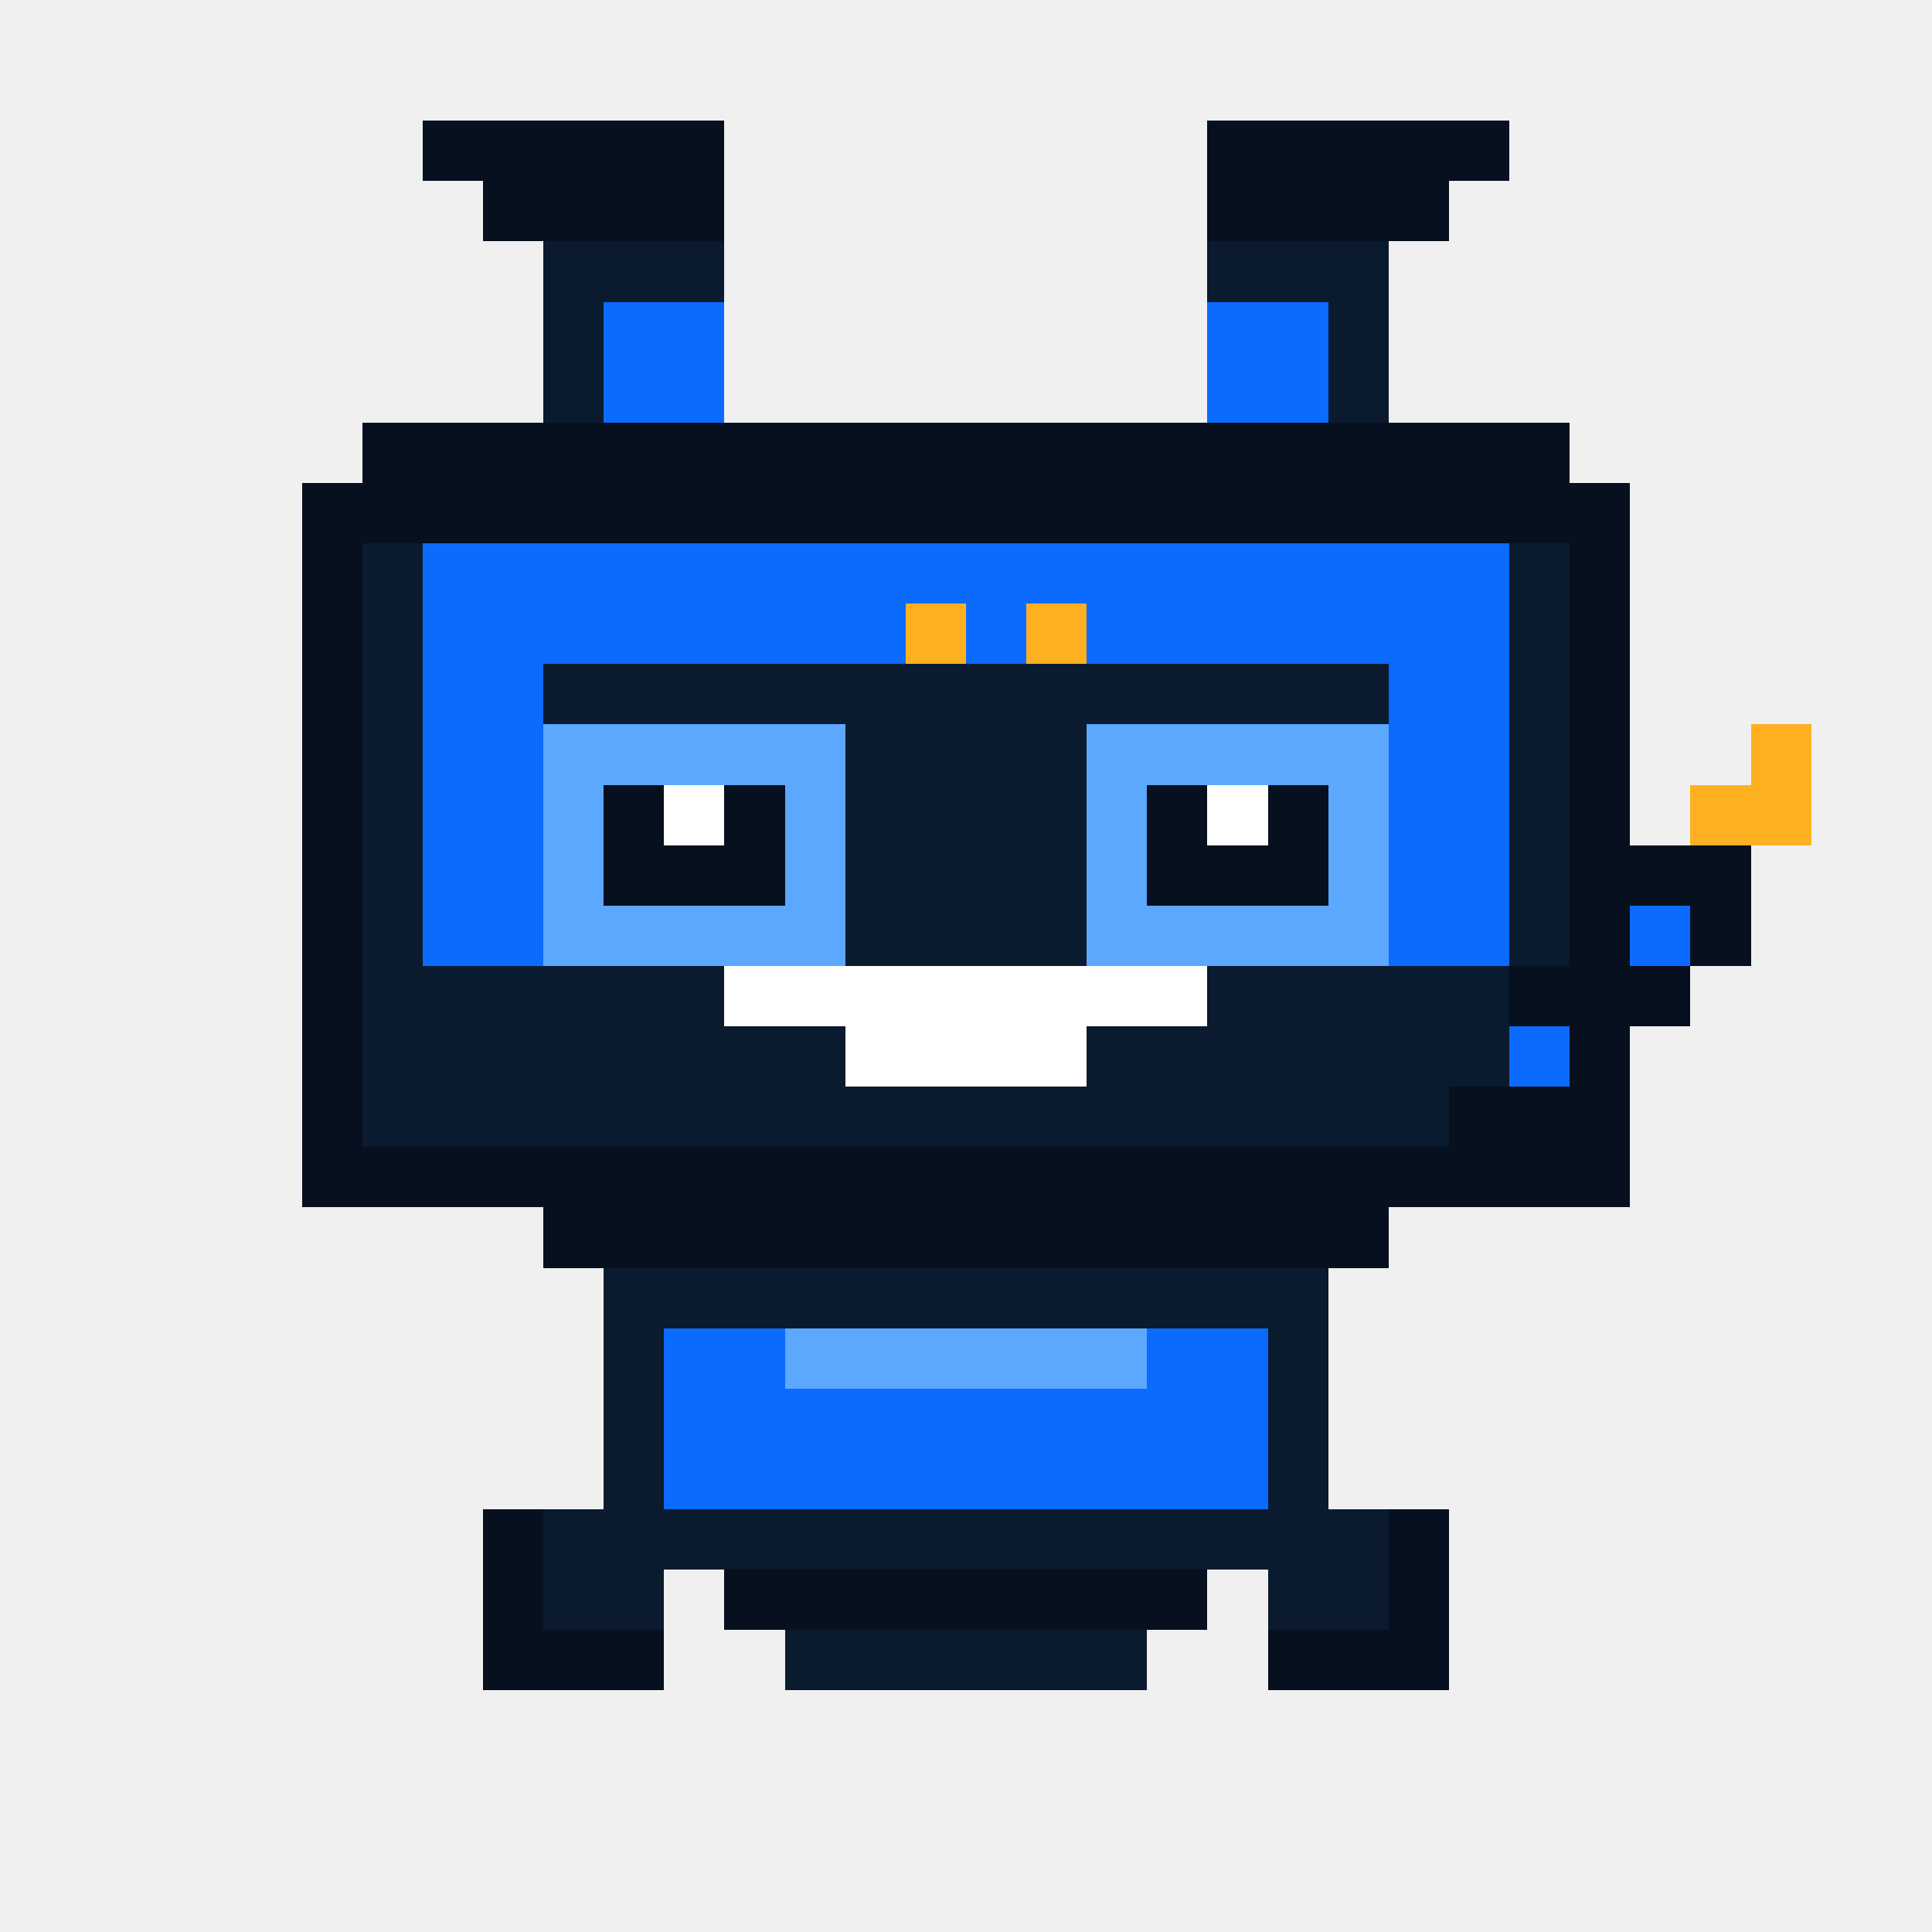
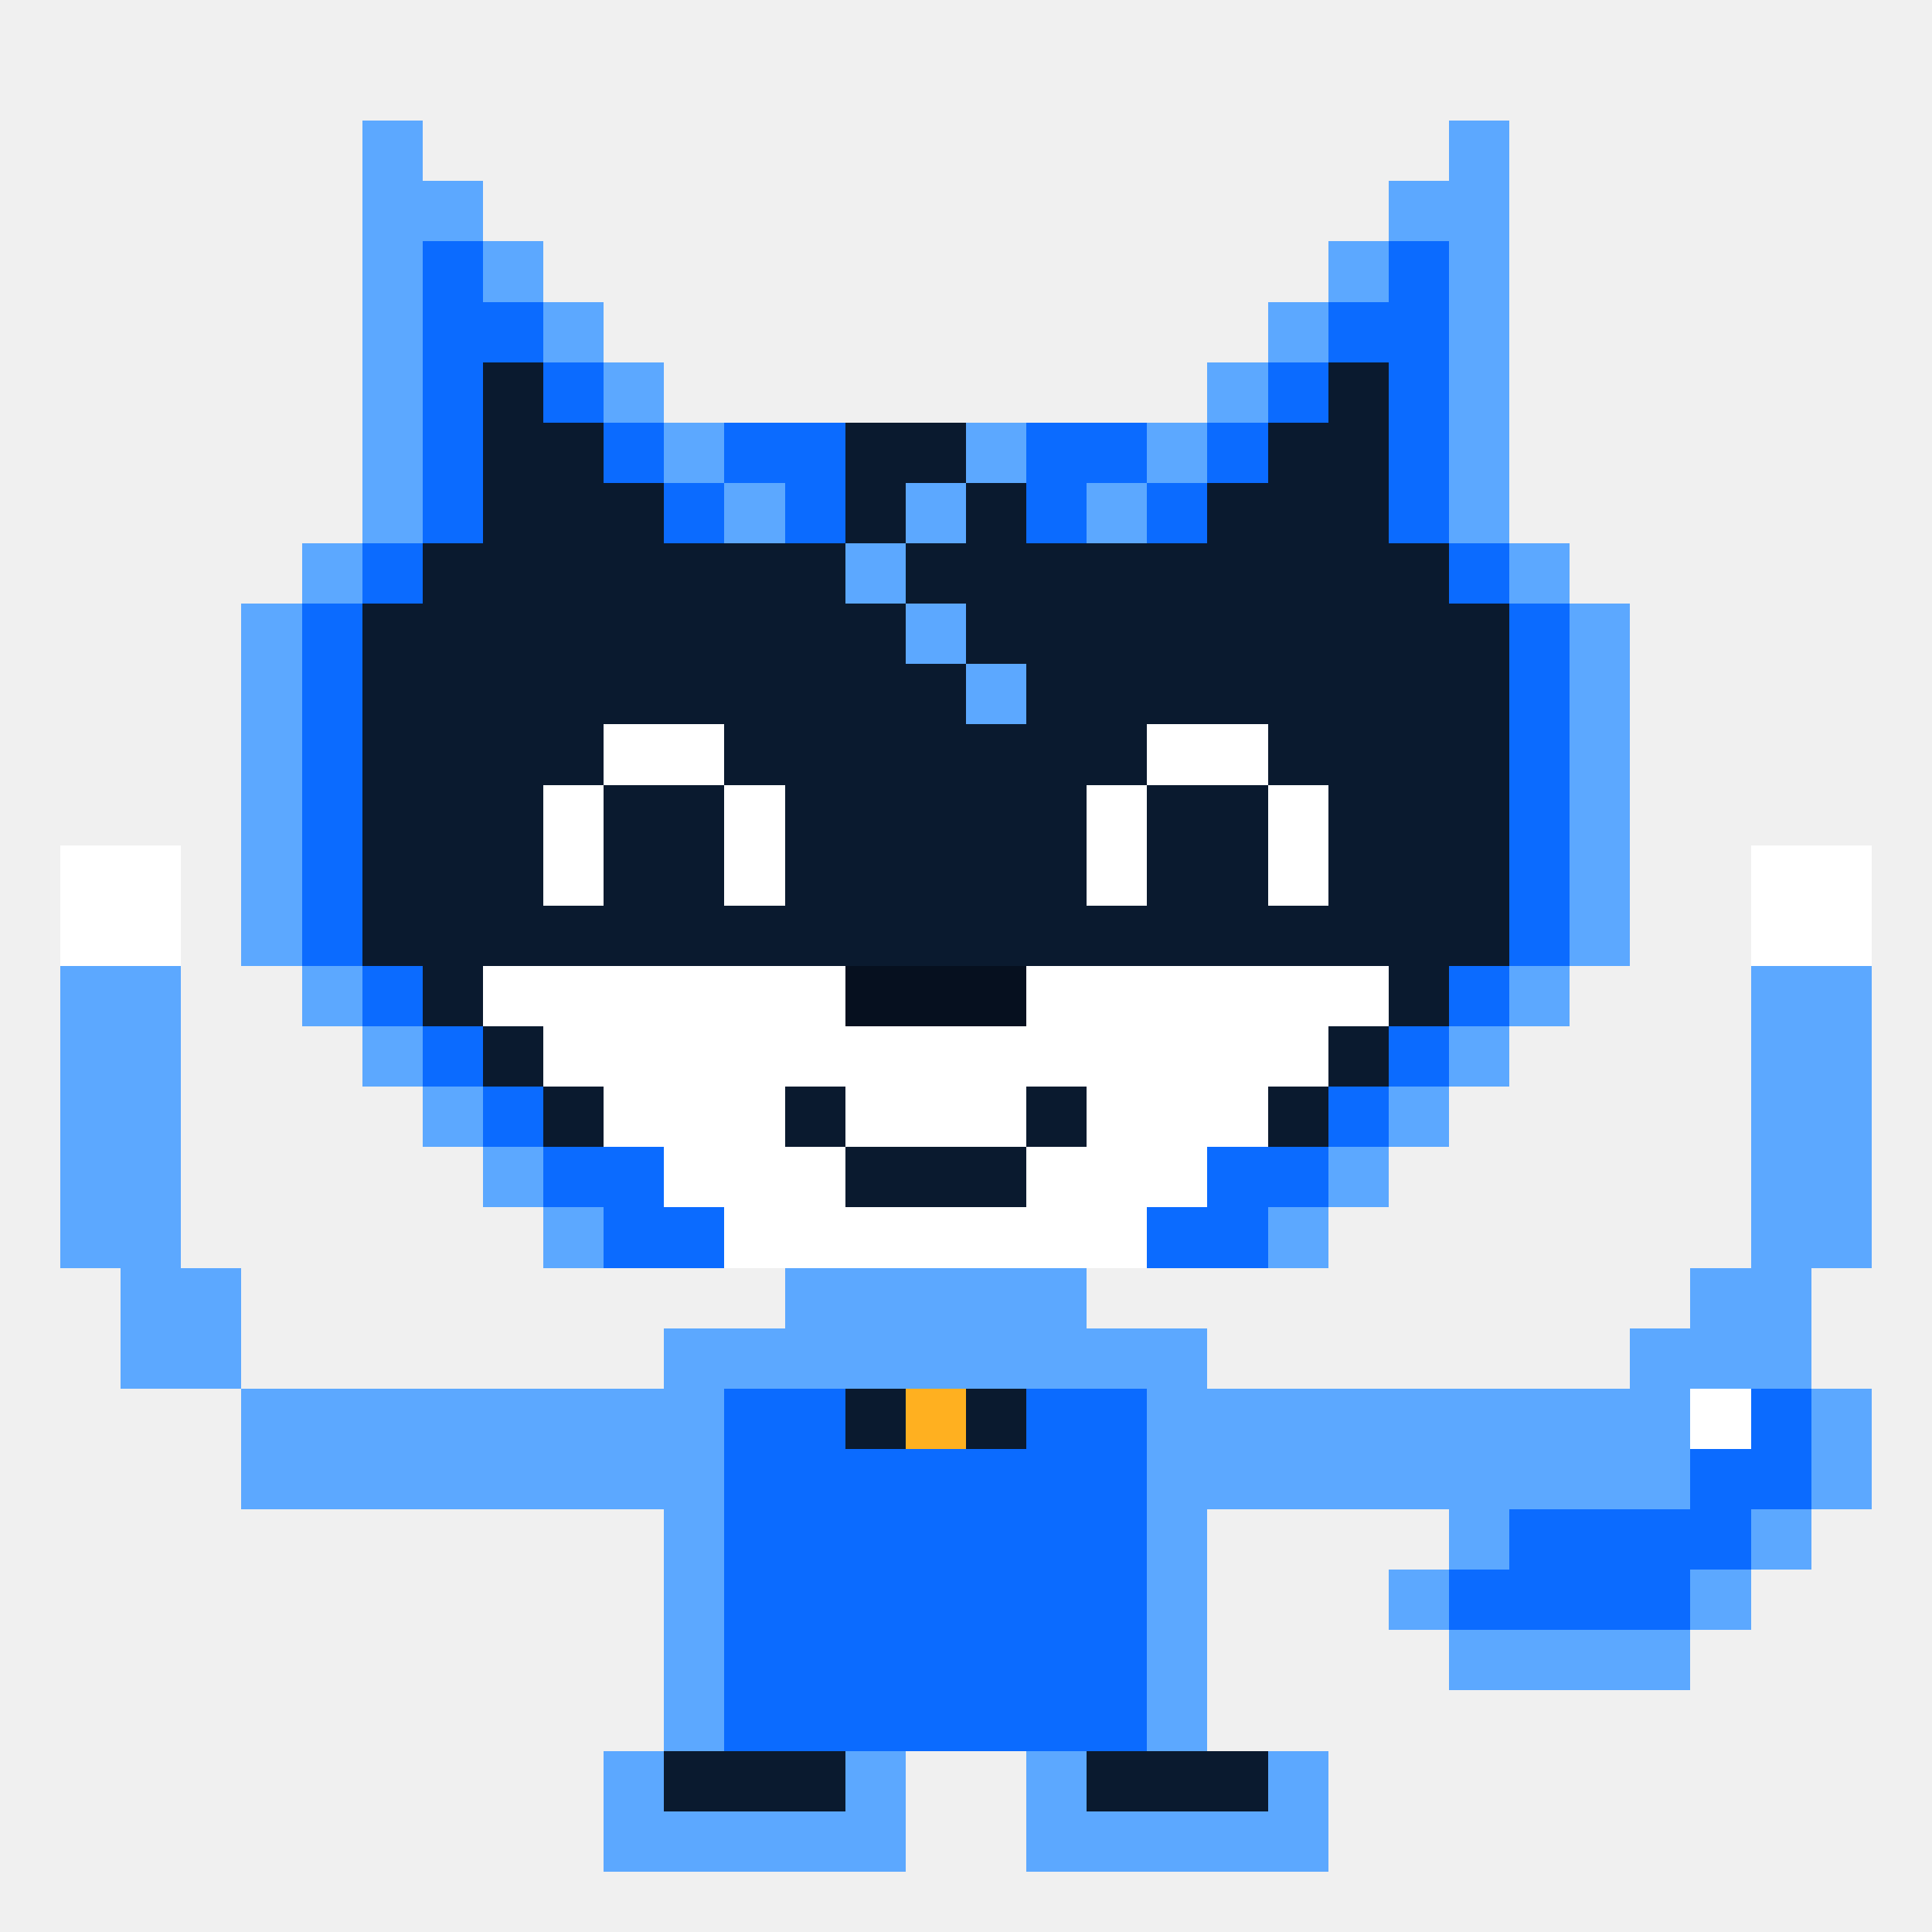
<svg xmlns="http://www.w3.org/2000/svg" viewBox="0 0 32 32" shape-rendering="crispEdges">
  <g>
-     <rect x="7" y="2" width="5" height="1" fill="#06101F" />
-     <rect x="20" y="2" width="5" height="1" fill="#06101F" />
-     <rect x="8" y="3" width="4" height="1" fill="#06101F" />
-     <rect x="20" y="3" width="4" height="1" fill="#06101F" />
-     <rect x="9" y="4" width="3" height="1" fill="#0A1A2F" />
-     <rect x="20" y="4" width="3" height="1" fill="#0A1A2F" />
-     <rect x="9" y="5" width="1" height="1" fill="#0A1A2F" />
-     <rect x="10" y="5" width="2" height="1" fill="#0B6BFF" />
-     <rect x="20" y="5" width="2" height="1" fill="#0B6BFF" />
-     <rect x="22" y="5" width="1" height="1" fill="#0A1A2F" />
-     <rect x="9" y="6" width="1" height="1" fill="#0A1A2F" />
-     <rect x="10" y="6" width="2" height="1" fill="#0B6BFF" />
-     <rect x="20" y="6" width="2" height="1" fill="#0B6BFF" />
+     <rect x="6" y="2" width="1" height="1" fill="#5CA8FF" />
+     <rect x="24" y="2" width="1" height="1" fill="#5CA8FF" />
+     <rect x="6" y="3" width="2" height="1" fill="#5CA8FF" />
+     <rect x="23" y="3" width="2" height="1" fill="#5CA8FF" />
+     <rect x="6" y="4" width="1" height="1" fill="#5CA8FF" />
+     <rect x="7" y="4" width="1" height="1" fill="#0B6BFF" />
+     <rect x="8" y="4" width="1" height="1" fill="#5CA8FF" />
+     <rect x="22" y="4" width="1" height="1" fill="#5CA8FF" />
+     <rect x="23" y="4" width="1" height="1" fill="#0B6BFF" />
+     <rect x="24" y="4" width="1" height="1" fill="#5CA8FF" />
+     <rect x="6" y="5" width="1" height="1" fill="#5CA8FF" />
+     <rect x="7" y="5" width="2" height="1" fill="#0B6BFF" />
+     <rect x="9" y="5" width="1" height="1" fill="#5CA8FF" />
+     <rect x="21" y="5" width="1" height="1" fill="#5CA8FF" />
+     <rect x="22" y="5" width="2" height="1" fill="#0B6BFF" />
+     <rect x="24" y="5" width="1" height="1" fill="#5CA8FF" />
+     <rect x="6" y="6" width="1" height="1" fill="#5CA8FF" />
+     <rect x="7" y="6" width="1" height="1" fill="#0B6BFF" />
+     <rect x="8" y="6" width="1" height="1" fill="#0A1A2F" />
+     <rect x="9" y="6" width="1" height="1" fill="#0B6BFF" />
+     <rect x="10" y="6" width="1" height="1" fill="#5CA8FF" />
+     <rect x="20" y="6" width="1" height="1" fill="#5CA8FF" />
+     <rect x="21" y="6" width="1" height="1" fill="#0B6BFF" />
    <rect x="22" y="6" width="1" height="1" fill="#0A1A2F" />
-     <rect x="6" y="7" width="20" height="1" fill="#06101F" />
-     <rect x="5" y="8" width="22" height="1" fill="#06101F" />
-     <rect x="5" y="9" width="1" height="1" fill="#06101F" />
-     <rect x="6" y="9" width="1" height="1" fill="#0A1A2F" />
-     <rect x="7" y="9" width="18" height="1" fill="#0B6BFF" />
-     <rect x="25" y="9" width="1" height="1" fill="#0A1A2F" />
-     <rect x="26" y="9" width="1" height="1" fill="#06101F" />
-     <rect x="5" y="10" width="1" height="1" fill="#06101F" />
-     <rect x="6" y="10" width="1" height="1" fill="#0A1A2F" />
-     <rect x="7" y="10" width="8" height="1" fill="#0B6BFF" />
-     <rect x="15" y="10" width="1" height="1" fill="#FFB020" />
-     <rect x="16" y="10" width="1" height="1" fill="#0B6BFF" />
-     <rect x="17" y="10" width="1" height="1" fill="#FFB020" />
-     <rect x="18" y="10" width="7" height="1" fill="#0B6BFF" />
-     <rect x="25" y="10" width="1" height="1" fill="#0A1A2F" />
-     <rect x="26" y="10" width="1" height="1" fill="#06101F" />
-     <rect x="5" y="11" width="1" height="1" fill="#06101F" />
-     <rect x="6" y="11" width="1" height="1" fill="#0A1A2F" />
-     <rect x="7" y="11" width="2" height="1" fill="#0B6BFF" />
-     <rect x="9" y="11" width="14" height="1" fill="#0A1A2F" />
-     <rect x="23" y="11" width="2" height="1" fill="#0B6BFF" />
-     <rect x="25" y="11" width="1" height="1" fill="#0A1A2F" />
-     <rect x="26" y="11" width="1" height="1" fill="#06101F" />
-     <rect x="5" y="12" width="1" height="1" fill="#06101F" />
-     <rect x="6" y="12" width="1" height="1" fill="#0A1A2F" />
-     <rect x="7" y="12" width="2" height="1" fill="#0B6BFF" />
-     <rect x="9" y="12" width="5" height="1" fill="#5CA8FF" />
-     <rect x="14" y="12" width="4" height="1" fill="#0A1A2F" />
-     <rect x="18" y="12" width="5" height="1" fill="#5CA8FF" />
-     <rect x="23" y="12" width="2" height="1" fill="#0B6BFF" />
-     <rect x="25" y="12" width="1" height="1" fill="#0A1A2F" />
-     <rect x="26" y="12" width="1" height="1" fill="#06101F" />
-     <rect x="29" y="12" width="1" height="1" fill="#FFB020" />
-     <rect x="5" y="13" width="1" height="1" fill="#06101F" />
-     <rect x="6" y="13" width="1" height="1" fill="#0A1A2F" />
-     <rect x="7" y="13" width="2" height="1" fill="#0B6BFF" />
-     <rect x="9" y="13" width="1" height="1" fill="#5CA8FF" />
-     <rect x="10" y="13" width="1" height="1" fill="#06101F" />
-     <rect x="11" y="13" width="1" height="1" fill="#FFFFFF" />
-     <rect x="12" y="13" width="1" height="1" fill="#06101F" />
-     <rect x="13" y="13" width="1" height="1" fill="#5CA8FF" />
-     <rect x="14" y="13" width="4" height="1" fill="#0A1A2F" />
-     <rect x="18" y="13" width="1" height="1" fill="#5CA8FF" />
-     <rect x="19" y="13" width="1" height="1" fill="#06101F" />
-     <rect x="20" y="13" width="1" height="1" fill="#FFFFFF" />
-     <rect x="21" y="13" width="1" height="1" fill="#06101F" />
-     <rect x="22" y="13" width="1" height="1" fill="#5CA8FF" />
-     <rect x="23" y="13" width="2" height="1" fill="#0B6BFF" />
-     <rect x="25" y="13" width="1" height="1" fill="#0A1A2F" />
-     <rect x="26" y="13" width="1" height="1" fill="#06101F" />
-     <rect x="28" y="13" width="2" height="1" fill="#FFB020" />
-     <rect x="5" y="14" width="1" height="1" fill="#06101F" />
-     <rect x="6" y="14" width="1" height="1" fill="#0A1A2F" />
-     <rect x="7" y="14" width="2" height="1" fill="#0B6BFF" />
-     <rect x="9" y="14" width="1" height="1" fill="#5CA8FF" />
-     <rect x="10" y="14" width="3" height="1" fill="#06101F" />
-     <rect x="13" y="14" width="1" height="1" fill="#5CA8FF" />
-     <rect x="14" y="14" width="4" height="1" fill="#0A1A2F" />
-     <rect x="18" y="14" width="1" height="1" fill="#5CA8FF" />
-     <rect x="19" y="14" width="3" height="1" fill="#06101F" />
-     <rect x="22" y="14" width="1" height="1" fill="#5CA8FF" />
-     <rect x="23" y="14" width="2" height="1" fill="#0B6BFF" />
-     <rect x="25" y="14" width="1" height="1" fill="#0A1A2F" />
-     <rect x="26" y="14" width="3" height="1" fill="#06101F" />
-     <rect x="5" y="15" width="1" height="1" fill="#06101F" />
-     <rect x="6" y="15" width="1" height="1" fill="#0A1A2F" />
-     <rect x="7" y="15" width="2" height="1" fill="#0B6BFF" />
-     <rect x="9" y="15" width="5" height="1" fill="#5CA8FF" />
-     <rect x="14" y="15" width="4" height="1" fill="#0A1A2F" />
-     <rect x="18" y="15" width="5" height="1" fill="#5CA8FF" />
-     <rect x="23" y="15" width="2" height="1" fill="#0B6BFF" />
-     <rect x="25" y="15" width="1" height="1" fill="#0A1A2F" />
-     <rect x="26" y="15" width="1" height="1" fill="#06101F" />
-     <rect x="27" y="15" width="1" height="1" fill="#0B6BFF" />
-     <rect x="28" y="15" width="1" height="1" fill="#06101F" />
-     <rect x="5" y="16" width="1" height="1" fill="#06101F" />
-     <rect x="6" y="16" width="6" height="1" fill="#0A1A2F" />
-     <rect x="12" y="16" width="8" height="1" fill="#FFFFFF" />
-     <rect x="20" y="16" width="5" height="1" fill="#0A1A2F" />
-     <rect x="25" y="16" width="3" height="1" fill="#06101F" />
-     <rect x="5" y="17" width="1" height="1" fill="#06101F" />
-     <rect x="6" y="17" width="8" height="1" fill="#0A1A2F" />
-     <rect x="14" y="17" width="4" height="1" fill="#FFFFFF" />
-     <rect x="18" y="17" width="7" height="1" fill="#0A1A2F" />
-     <rect x="25" y="17" width="1" height="1" fill="#0B6BFF" />
-     <rect x="26" y="17" width="1" height="1" fill="#06101F" />
-     <rect x="5" y="18" width="1" height="1" fill="#06101F" />
-     <rect x="6" y="18" width="18" height="1" fill="#0A1A2F" />
-     <rect x="24" y="18" width="3" height="1" fill="#06101F" />
-     <rect x="5" y="19" width="22" height="1" fill="#06101F" />
-     <rect x="9" y="20" width="14" height="1" fill="#06101F" />
-     <rect x="10" y="21" width="12" height="1" fill="#0A1A2F" />
-     <rect x="10" y="22" width="1" height="1" fill="#0A1A2F" />
-     <rect x="11" y="22" width="2" height="1" fill="#0B6BFF" />
-     <rect x="13" y="22" width="6" height="1" fill="#5CA8FF" />
-     <rect x="19" y="22" width="2" height="1" fill="#0B6BFF" />
-     <rect x="21" y="22" width="1" height="1" fill="#0A1A2F" />
-     <rect x="10" y="23" width="1" height="1" fill="#0A1A2F" />
-     <rect x="11" y="23" width="10" height="1" fill="#0B6BFF" />
-     <rect x="21" y="23" width="1" height="1" fill="#0A1A2F" />
-     <rect x="10" y="24" width="1" height="1" fill="#0A1A2F" />
-     <rect x="11" y="24" width="10" height="1" fill="#0B6BFF" />
-     <rect x="21" y="24" width="1" height="1" fill="#0A1A2F" />
-     <rect x="8" y="25" width="1" height="1" fill="#06101F" />
-     <rect x="9" y="25" width="14" height="1" fill="#0A1A2F" />
-     <rect x="23" y="25" width="1" height="1" fill="#06101F" />
-     <rect x="8" y="26" width="1" height="1" fill="#06101F" />
-     <rect x="9" y="26" width="2" height="1" fill="#0A1A2F" />
-     <rect x="12" y="26" width="8" height="1" fill="#06101F" />
-     <rect x="21" y="26" width="2" height="1" fill="#0A1A2F" />
-     <rect x="23" y="26" width="1" height="1" fill="#06101F" />
-     <rect x="8" y="27" width="3" height="1" fill="#06101F" />
-     <rect x="13" y="27" width="6" height="1" fill="#0A1A2F" />
-     <rect x="21" y="27" width="3" height="1" fill="#06101F" />
+     <rect x="23" y="6" width="1" height="1" fill="#0B6BFF" />
+     <rect x="24" y="6" width="1" height="1" fill="#5CA8FF" />
+     <rect x="6" y="7" width="1" height="1" fill="#5CA8FF" />
+     <rect x="7" y="7" width="1" height="1" fill="#0B6BFF" />
+     <rect x="8" y="7" width="2" height="1" fill="#0A1A2F" />
+     <rect x="10" y="7" width="1" height="1" fill="#0B6BFF" />
+     <rect x="11" y="7" width="1" height="1" fill="#5CA8FF" />
+     <rect x="12" y="7" width="2" height="1" fill="#0B6BFF" />
+     <rect x="14" y="7" width="2" height="1" fill="#0A1A2F" />
+     <rect x="16" y="7" width="1" height="1" fill="#5CA8FF" />
+     <rect x="17" y="7" width="2" height="1" fill="#0B6BFF" />
+     <rect x="19" y="7" width="1" height="1" fill="#5CA8FF" />
+     <rect x="20" y="7" width="1" height="1" fill="#0B6BFF" />
+     <rect x="21" y="7" width="2" height="1" fill="#0A1A2F" />
+     <rect x="23" y="7" width="1" height="1" fill="#0B6BFF" />
+     <rect x="24" y="7" width="1" height="1" fill="#5CA8FF" />
+     <rect x="6" y="8" width="1" height="1" fill="#5CA8FF" />
+     <rect x="7" y="8" width="1" height="1" fill="#0B6BFF" />
+     <rect x="8" y="8" width="3" height="1" fill="#0A1A2F" />
+     <rect x="11" y="8" width="1" height="1" fill="#0B6BFF" />
+     <rect x="12" y="8" width="1" height="1" fill="#5CA8FF" />
+     <rect x="13" y="8" width="1" height="1" fill="#0B6BFF" />
+     <rect x="14" y="8" width="1" height="1" fill="#0A1A2F" />
+     <rect x="15" y="8" width="1" height="1" fill="#5CA8FF" />
+     <rect x="16" y="8" width="1" height="1" fill="#0A1A2F" />
+     <rect x="17" y="8" width="1" height="1" fill="#0B6BFF" />
+     <rect x="18" y="8" width="1" height="1" fill="#5CA8FF" />
+     <rect x="19" y="8" width="1" height="1" fill="#0B6BFF" />
+     <rect x="20" y="8" width="3" height="1" fill="#0A1A2F" />
+     <rect x="23" y="8" width="1" height="1" fill="#0B6BFF" />
+     <rect x="24" y="8" width="1" height="1" fill="#5CA8FF" />
+     <rect x="5" y="9" width="1" height="1" fill="#5CA8FF" />
+     <rect x="6" y="9" width="1" height="1" fill="#0B6BFF" />
+     <rect x="7" y="9" width="7" height="1" fill="#0A1A2F" />
+     <rect x="14" y="9" width="1" height="1" fill="#5CA8FF" />
+     <rect x="15" y="9" width="9" height="1" fill="#0A1A2F" />
+     <rect x="24" y="9" width="1" height="1" fill="#0B6BFF" />
+     <rect x="25" y="9" width="1" height="1" fill="#5CA8FF" />
+     <rect x="4" y="10" width="1" height="1" fill="#5CA8FF" />
+     <rect x="5" y="10" width="1" height="1" fill="#0B6BFF" />
+     <rect x="6" y="10" width="9" height="1" fill="#0A1A2F" />
+     <rect x="15" y="10" width="1" height="1" fill="#5CA8FF" />
+     <rect x="16" y="10" width="9" height="1" fill="#0A1A2F" />
+     <rect x="25" y="10" width="1" height="1" fill="#0B6BFF" />
+     <rect x="26" y="10" width="1" height="1" fill="#5CA8FF" />
+     <rect x="4" y="11" width="1" height="1" fill="#5CA8FF" />
+     <rect x="5" y="11" width="1" height="1" fill="#0B6BFF" />
+     <rect x="6" y="11" width="10" height="1" fill="#0A1A2F" />
+     <rect x="16" y="11" width="1" height="1" fill="#5CA8FF" />
+     <rect x="17" y="11" width="8" height="1" fill="#0A1A2F" />
+     <rect x="25" y="11" width="1" height="1" fill="#0B6BFF" />
+     <rect x="26" y="11" width="1" height="1" fill="#5CA8FF" />
+     <rect x="4" y="12" width="1" height="1" fill="#5CA8FF" />
+     <rect x="5" y="12" width="1" height="1" fill="#0B6BFF" />
+     <rect x="6" y="12" width="4" height="1" fill="#0A1A2F" />
+     <rect x="10" y="12" width="2" height="1" fill="#FFFFFF" />
+     <rect x="12" y="12" width="7" height="1" fill="#0A1A2F" />
+     <rect x="19" y="12" width="2" height="1" fill="#FFFFFF" />
+     <rect x="21" y="12" width="4" height="1" fill="#0A1A2F" />
+     <rect x="25" y="12" width="1" height="1" fill="#0B6BFF" />
+     <rect x="26" y="12" width="1" height="1" fill="#5CA8FF" />
+     <rect x="4" y="13" width="1" height="1" fill="#5CA8FF" />
+     <rect x="5" y="13" width="1" height="1" fill="#0B6BFF" />
+     <rect x="6" y="13" width="3" height="1" fill="#0A1A2F" />
+     <rect x="9" y="13" width="1" height="1" fill="#FFFFFF" />
+     <rect x="10" y="13" width="2" height="1" fill="#0A1A2F" />
+     <rect x="12" y="13" width="1" height="1" fill="#FFFFFF" />
+     <rect x="13" y="13" width="5" height="1" fill="#0A1A2F" />
+     <rect x="18" y="13" width="1" height="1" fill="#FFFFFF" />
+     <rect x="19" y="13" width="2" height="1" fill="#0A1A2F" />
+     <rect x="21" y="13" width="1" height="1" fill="#FFFFFF" />
+     <rect x="22" y="13" width="3" height="1" fill="#0A1A2F" />
+     <rect x="25" y="13" width="1" height="1" fill="#0B6BFF" />
+     <rect x="26" y="13" width="1" height="1" fill="#5CA8FF" />
+     <rect x="1" y="14" width="2" height="1" fill="#FFFFFF" />
+     <rect x="4" y="14" width="1" height="1" fill="#5CA8FF" />
+     <rect x="5" y="14" width="1" height="1" fill="#0B6BFF" />
+     <rect x="6" y="14" width="3" height="1" fill="#0A1A2F" />
+     <rect x="9" y="14" width="1" height="1" fill="#FFFFFF" />
+     <rect x="10" y="14" width="2" height="1" fill="#0A1A2F" />
+     <rect x="12" y="14" width="1" height="1" fill="#FFFFFF" />
+     <rect x="13" y="14" width="5" height="1" fill="#0A1A2F" />
+     <rect x="18" y="14" width="1" height="1" fill="#FFFFFF" />
+     <rect x="19" y="14" width="2" height="1" fill="#0A1A2F" />
+     <rect x="21" y="14" width="1" height="1" fill="#FFFFFF" />
+     <rect x="22" y="14" width="3" height="1" fill="#0A1A2F" />
+     <rect x="25" y="14" width="1" height="1" fill="#0B6BFF" />
+     <rect x="26" y="14" width="1" height="1" fill="#5CA8FF" />
+     <rect x="29" y="14" width="2" height="1" fill="#FFFFFF" />
+     <rect x="1" y="15" width="2" height="1" fill="#FFFFFF" />
+     <rect x="4" y="15" width="1" height="1" fill="#5CA8FF" />
+     <rect x="5" y="15" width="1" height="1" fill="#0B6BFF" />
+     <rect x="6" y="15" width="19" height="1" fill="#0A1A2F" />
+     <rect x="25" y="15" width="1" height="1" fill="#0B6BFF" />
+     <rect x="26" y="15" width="1" height="1" fill="#5CA8FF" />
+     <rect x="29" y="15" width="2" height="1" fill="#FFFFFF" />
+     <rect x="1" y="16" width="2" height="1" fill="#5CA8FF" />
+     <rect x="5" y="16" width="1" height="1" fill="#5CA8FF" />
+     <rect x="6" y="16" width="1" height="1" fill="#0B6BFF" />
+     <rect x="7" y="16" width="1" height="1" fill="#0A1A2F" />
+     <rect x="8" y="16" width="6" height="1" fill="#FFFFFF" />
+     <rect x="14" y="16" width="3" height="1" fill="#06101F" />
+     <rect x="17" y="16" width="6" height="1" fill="#FFFFFF" />
+     <rect x="23" y="16" width="1" height="1" fill="#0A1A2F" />
+     <rect x="24" y="16" width="1" height="1" fill="#0B6BFF" />
+     <rect x="25" y="16" width="1" height="1" fill="#5CA8FF" />
+     <rect x="29" y="16" width="2" height="1" fill="#5CA8FF" />
+     <rect x="1" y="17" width="2" height="1" fill="#5CA8FF" />
+     <rect x="6" y="17" width="1" height="1" fill="#5CA8FF" />
+     <rect x="7" y="17" width="1" height="1" fill="#0B6BFF" />
+     <rect x="8" y="17" width="1" height="1" fill="#0A1A2F" />
+     <rect x="9" y="17" width="13" height="1" fill="#FFFFFF" />
+     <rect x="22" y="17" width="1" height="1" fill="#0A1A2F" />
+     <rect x="23" y="17" width="1" height="1" fill="#0B6BFF" />
+     <rect x="24" y="17" width="1" height="1" fill="#5CA8FF" />
+     <rect x="29" y="17" width="2" height="1" fill="#5CA8FF" />
+     <rect x="1" y="18" width="2" height="1" fill="#5CA8FF" />
+     <rect x="7" y="18" width="1" height="1" fill="#5CA8FF" />
+     <rect x="8" y="18" width="1" height="1" fill="#0B6BFF" />
+     <rect x="9" y="18" width="1" height="1" fill="#0A1A2F" />
+     <rect x="10" y="18" width="3" height="1" fill="#FFFFFF" />
+     <rect x="13" y="18" width="1" height="1" fill="#0A1A2F" />
+     <rect x="14" y="18" width="3" height="1" fill="#FFFFFF" />
+     <rect x="17" y="18" width="1" height="1" fill="#0A1A2F" />
+     <rect x="18" y="18" width="3" height="1" fill="#FFFFFF" />
+     <rect x="21" y="18" width="1" height="1" fill="#0A1A2F" />
+     <rect x="22" y="18" width="1" height="1" fill="#0B6BFF" />
+     <rect x="23" y="18" width="1" height="1" fill="#5CA8FF" />
+     <rect x="29" y="18" width="2" height="1" fill="#5CA8FF" />
+     <rect x="1" y="19" width="2" height="1" fill="#5CA8FF" />
+     <rect x="8" y="19" width="1" height="1" fill="#5CA8FF" />
+     <rect x="9" y="19" width="2" height="1" fill="#0B6BFF" />
+     <rect x="11" y="19" width="3" height="1" fill="#FFFFFF" />
+     <rect x="14" y="19" width="3" height="1" fill="#0A1A2F" />
+     <rect x="17" y="19" width="3" height="1" fill="#FFFFFF" />
+     <rect x="20" y="19" width="2" height="1" fill="#0B6BFF" />
+     <rect x="22" y="19" width="1" height="1" fill="#5CA8FF" />
+     <rect x="29" y="19" width="2" height="1" fill="#5CA8FF" />
+     <rect x="1" y="20" width="2" height="1" fill="#5CA8FF" />
+     <rect x="9" y="20" width="1" height="1" fill="#5CA8FF" />
+     <rect x="10" y="20" width="2" height="1" fill="#0B6BFF" />
+     <rect x="12" y="20" width="7" height="1" fill="#FFFFFF" />
+     <rect x="19" y="20" width="2" height="1" fill="#0B6BFF" />
+     <rect x="21" y="20" width="1" height="1" fill="#5CA8FF" />
+     <rect x="29" y="20" width="2" height="1" fill="#5CA8FF" />
+     <rect x="2" y="21" width="2" height="1" fill="#5CA8FF" />
+     <rect x="13" y="21" width="5" height="1" fill="#5CA8FF" />
+     <rect x="28" y="21" width="2" height="1" fill="#5CA8FF" />
+     <rect x="2" y="22" width="2" height="1" fill="#5CA8FF" />
+     <rect x="11" y="22" width="9" height="1" fill="#5CA8FF" />
+     <rect x="27" y="22" width="3" height="1" fill="#5CA8FF" />
+     <rect x="4" y="23" width="8" height="1" fill="#5CA8FF" />
+     <rect x="12" y="23" width="2" height="1" fill="#0B6BFF" />
+     <rect x="14" y="23" width="1" height="1" fill="#0A1A2F" />
+     <rect x="15" y="23" width="1" height="1" fill="#FFB020" />
+     <rect x="16" y="23" width="1" height="1" fill="#0A1A2F" />
+     <rect x="17" y="23" width="2" height="1" fill="#0B6BFF" />
+     <rect x="19" y="23" width="9" height="1" fill="#5CA8FF" />
+     <rect x="28" y="23" width="1" height="1" fill="#FFFFFF" />
+     <rect x="29" y="23" width="1" height="1" fill="#0B6BFF" />
+     <rect x="30" y="23" width="1" height="1" fill="#5CA8FF" />
+     <rect x="4" y="24" width="8" height="1" fill="#5CA8FF" />
+     <rect x="12" y="24" width="7" height="1" fill="#0B6BFF" />
+     <rect x="19" y="24" width="9" height="1" fill="#5CA8FF" />
+     <rect x="28" y="24" width="2" height="1" fill="#0B6BFF" />
+     <rect x="30" y="24" width="1" height="1" fill="#5CA8FF" />
+     <rect x="11" y="25" width="1" height="1" fill="#5CA8FF" />
+     <rect x="12" y="25" width="7" height="1" fill="#0B6BFF" />
+     <rect x="19" y="25" width="1" height="1" fill="#5CA8FF" />
+     <rect x="24" y="25" width="1" height="1" fill="#5CA8FF" />
+     <rect x="25" y="25" width="4" height="1" fill="#0B6BFF" />
+     <rect x="29" y="25" width="1" height="1" fill="#5CA8FF" />
+     <rect x="11" y="26" width="1" height="1" fill="#5CA8FF" />
+     <rect x="12" y="26" width="7" height="1" fill="#0B6BFF" />
+     <rect x="19" y="26" width="1" height="1" fill="#5CA8FF" />
+     <rect x="23" y="26" width="1" height="1" fill="#5CA8FF" />
+     <rect x="24" y="26" width="4" height="1" fill="#0B6BFF" />
+     <rect x="28" y="26" width="1" height="1" fill="#5CA8FF" />
+     <rect x="11" y="27" width="1" height="1" fill="#5CA8FF" />
+     <rect x="12" y="27" width="7" height="1" fill="#0B6BFF" />
+     <rect x="19" y="27" width="1" height="1" fill="#5CA8FF" />
+     <rect x="24" y="27" width="4" height="1" fill="#5CA8FF" />
+     <rect x="11" y="28" width="1" height="1" fill="#5CA8FF" />
+     <rect x="12" y="28" width="7" height="1" fill="#0B6BFF" />
+     <rect x="19" y="28" width="1" height="1" fill="#5CA8FF" />
+     <rect x="10" y="29" width="1" height="1" fill="#5CA8FF" />
+     <rect x="11" y="29" width="3" height="1" fill="#0A1A2F" />
+     <rect x="14" y="29" width="1" height="1" fill="#5CA8FF" />
+     <rect x="17" y="29" width="1" height="1" fill="#5CA8FF" />
+     <rect x="18" y="29" width="3" height="1" fill="#0A1A2F" />
+     <rect x="21" y="29" width="1" height="1" fill="#5CA8FF" />
+     <rect x="10" y="30" width="5" height="1" fill="#5CA8FF" />
+     <rect x="17" y="30" width="5" height="1" fill="#5CA8FF" />
  </g>
</svg>
